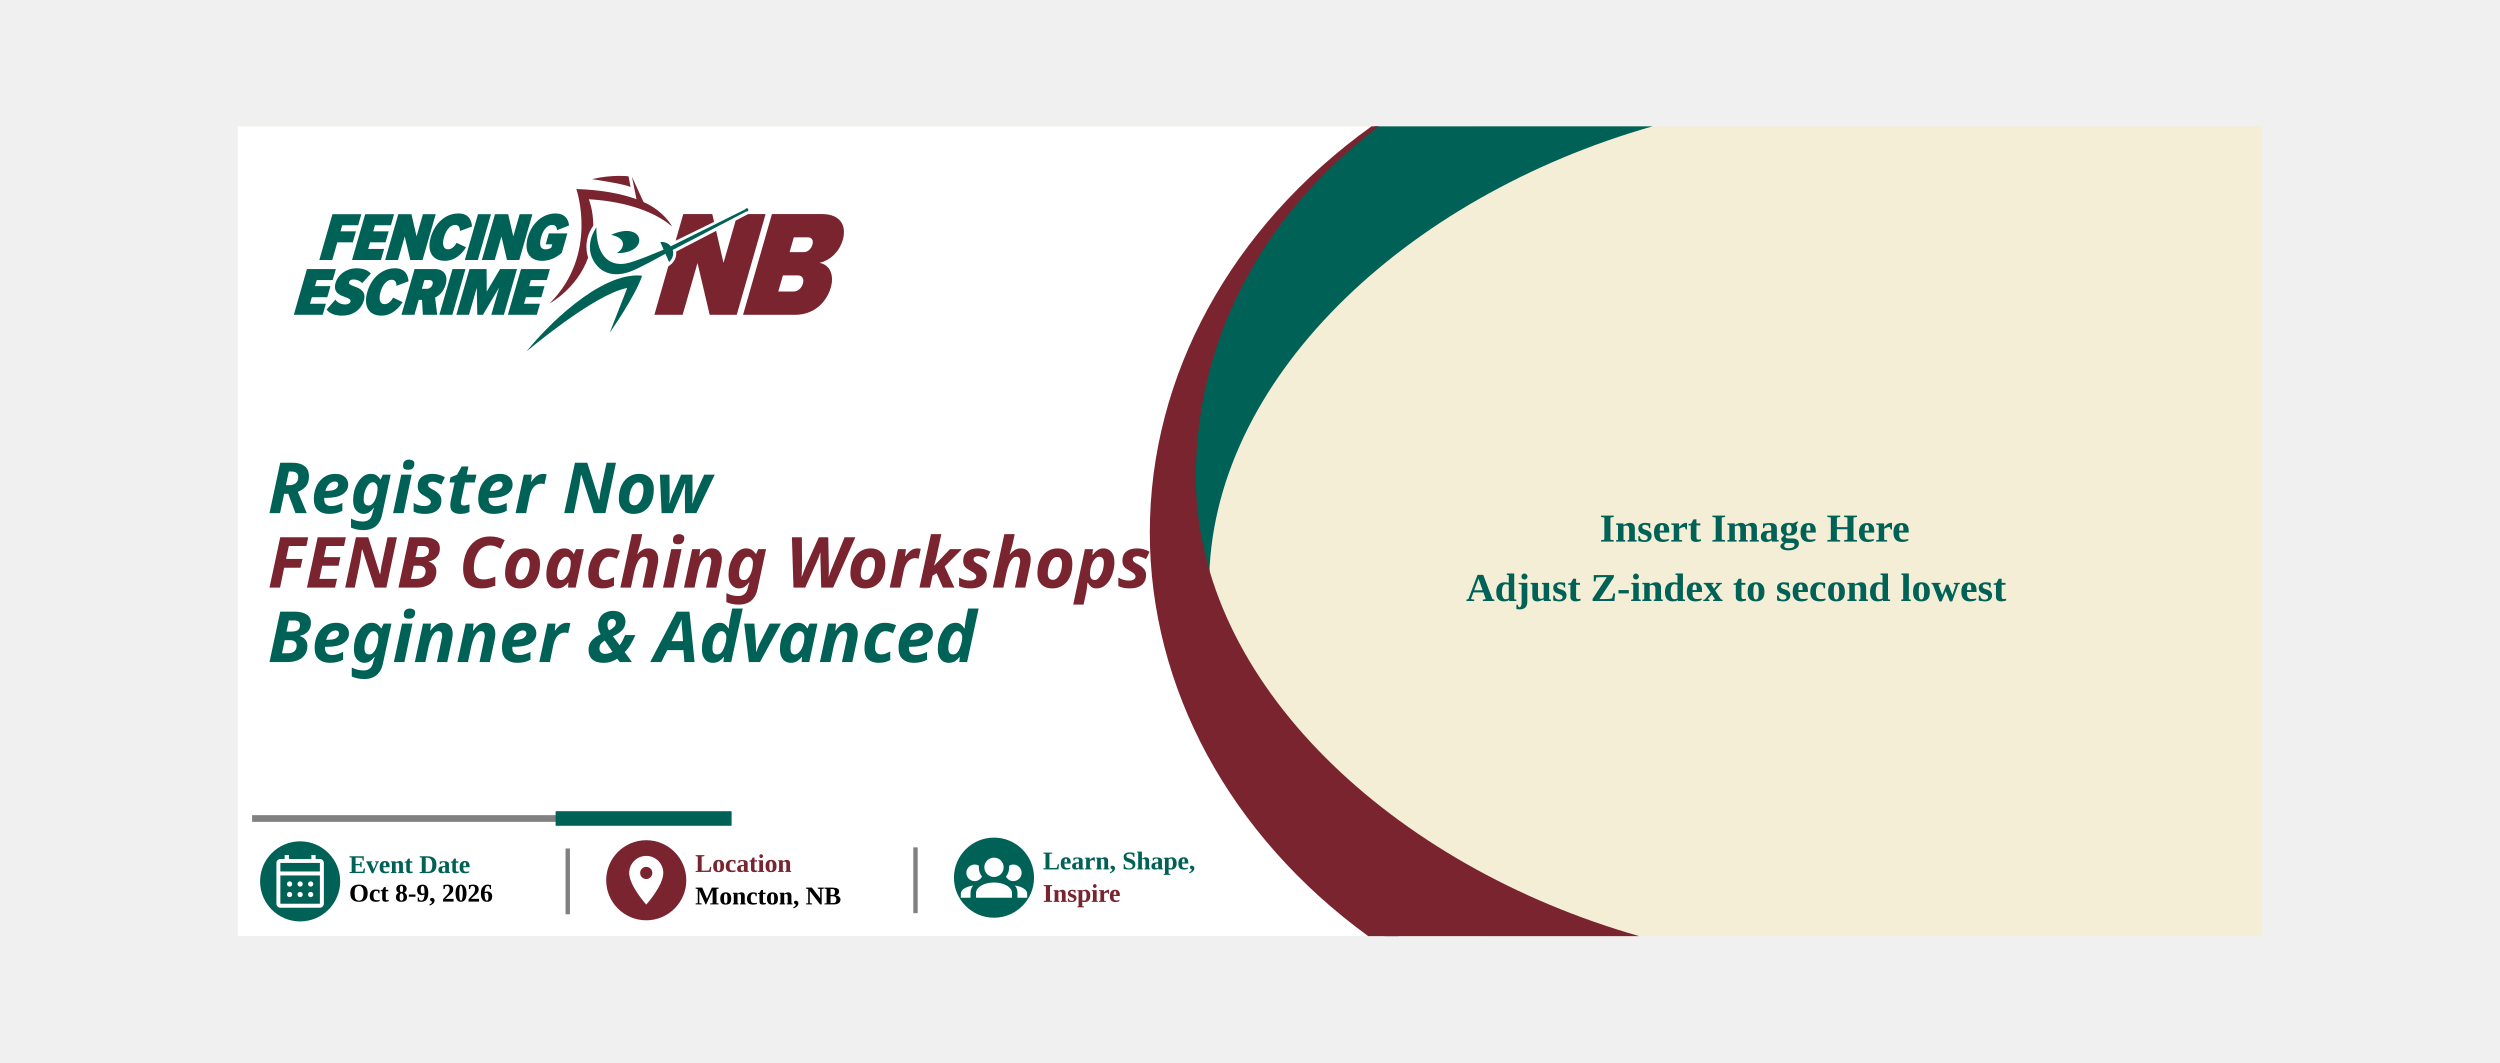
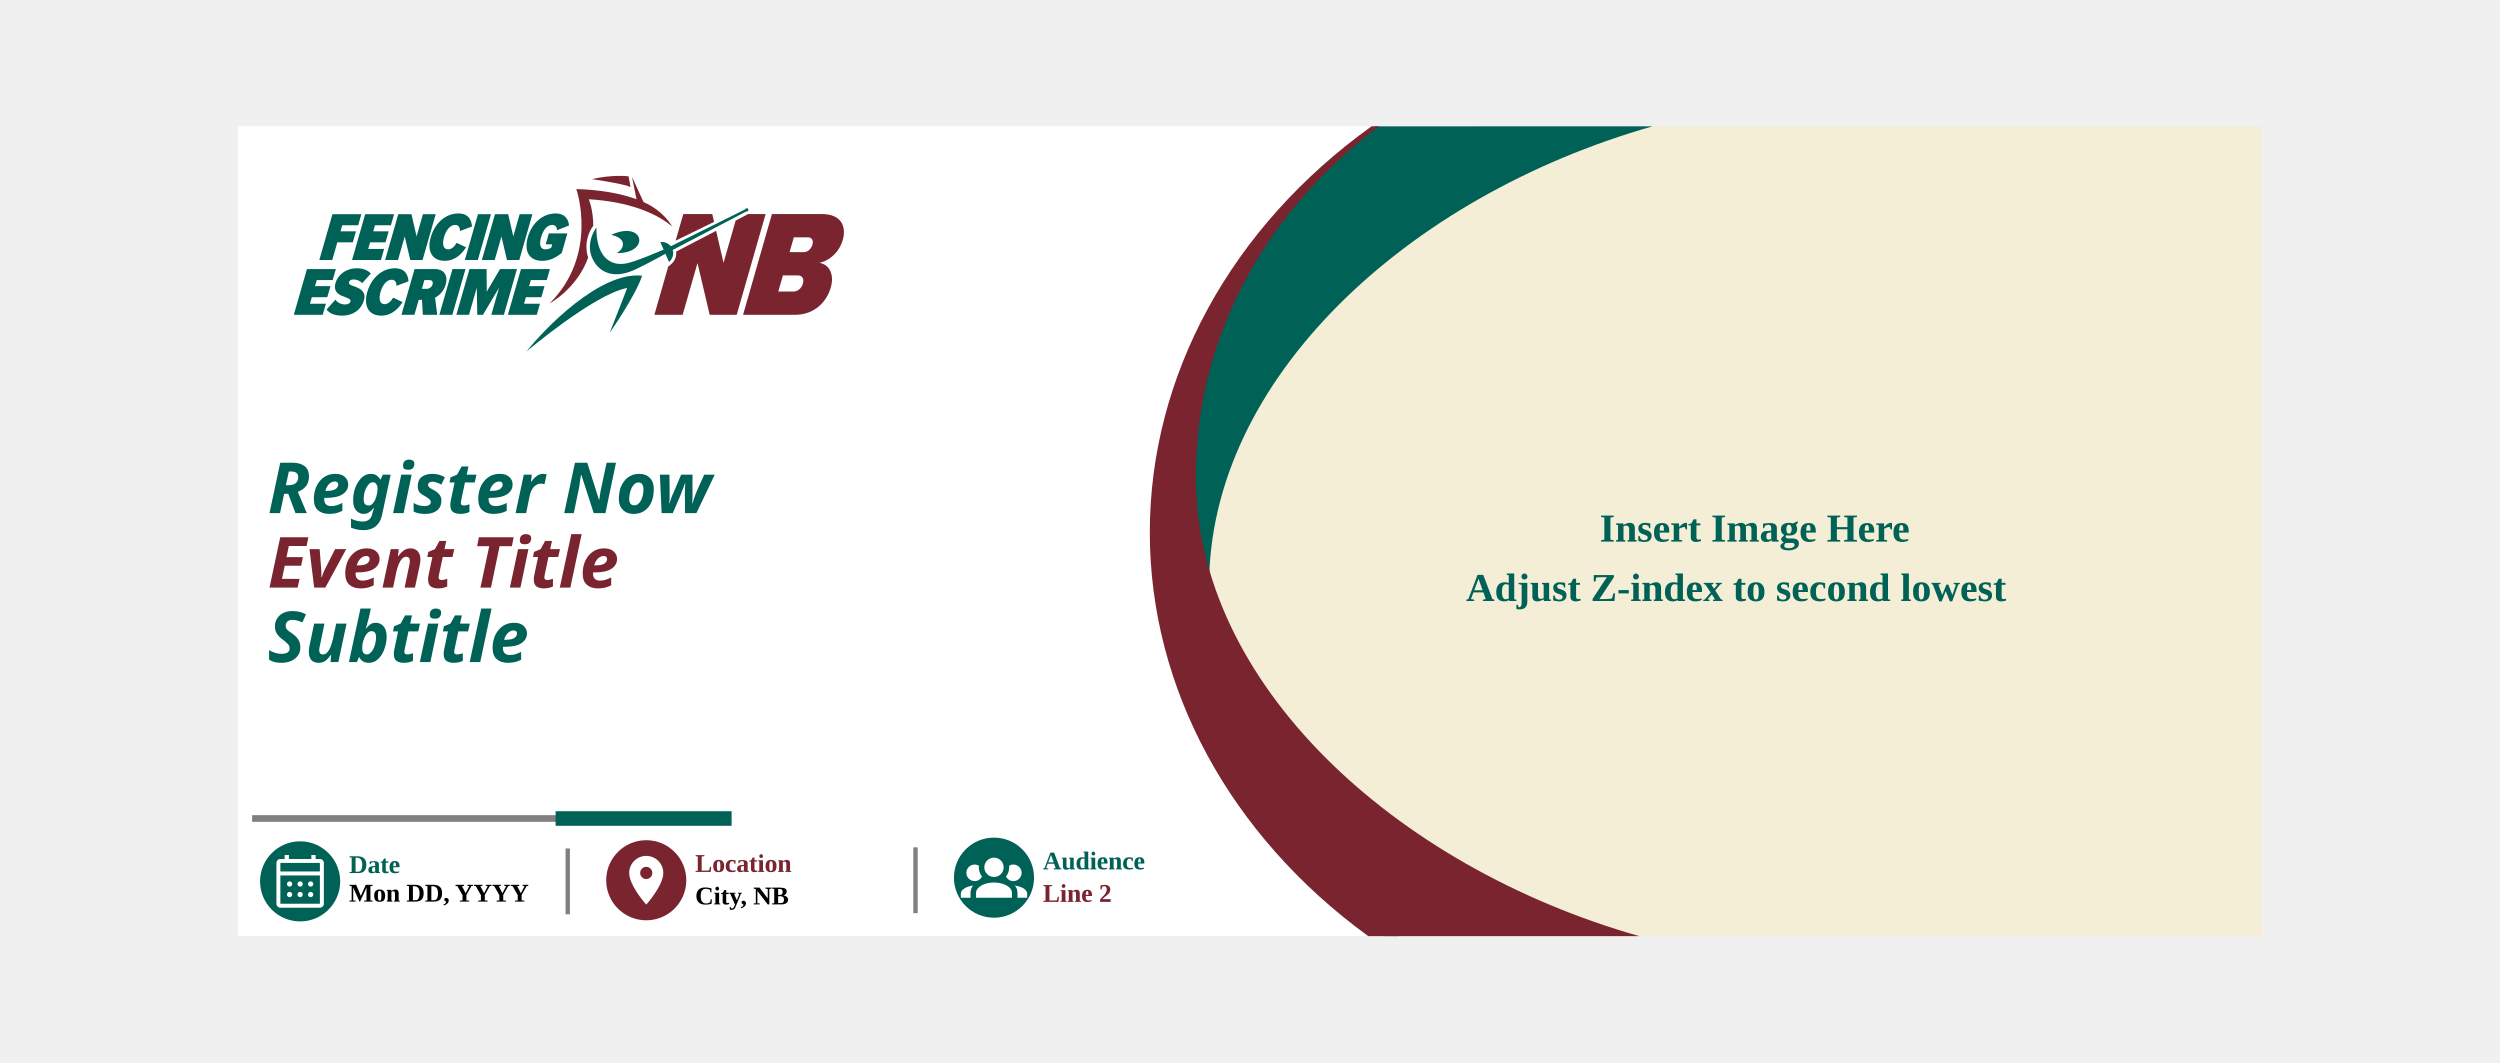
<svg xmlns="http://www.w3.org/2000/svg" width="200mm" height="85mm" viewBox="0 0 200 85" version="1.1" id="svg1" xml:space="preserve">
  <defs id="defs1" />
  <g id="layer1" transform="translate(-29.03798,-117.6692)">
    <g id="g3">
      <rect style="fill:#f4eed7;stroke-width:0.034" id="rect1-0" width="161.952" height="64.781" x="48.062" y="127.78" />
      <text xml:space="preserve" style="font-size:3.175px;writing-mode:lr-tb;direction:ltr;fill:#006156;fill-opacity:1;stroke-width:0.309" x="157.012" y="160.996" id="text2">
        <tspan id="tspan2" style="font-weight:bold;stroke-width:0.309" x="157.012" y="160.996">Insert Image Here</tspan>
      </text>
      <text xml:space="preserve" style="font-size:3.175px;writing-mode:lr-tb;direction:ltr;fill:#006156;fill-opacity:1;stroke-width:0.309" x="146.322" y="165.75" id="text2-9">
        <tspan id="tspan2-9" style="font-weight:bold;stroke-width:0.309" x="146.322" y="165.75">Adjust Z-index to second lowest</tspan>
      </text>
    </g>
    <g id="g2">
      <path id="path11-6" style="fill:#ffffff;stroke-width:0.034" d="M 147.357,127.778 H 48.062 v 64.781 h 99.705 c -12.491,-8.147 -24.045,-20.801 -24.045,-33.268 0.014,-1.246 0.1,-2.49 0.257,-3.73 1.219,-11.024 12.401,-20.462 23.378,-27.782 z" />
      <g id="g1" transform="matrix(1.207814,0,0,1.207814,12.0585,-96.97704)">
        <g id="g11-0" transform="matrix(0.08580197,0,0,0.08580197,28.23618,185.1351)">
          <path class="st0" d="M 61.57,156.55 71.71,121.2 h 22.32 l -2.45,8.53 h -12.3 l -1.34,4.66 h 11.93 l -2.45,8.53 H 75.49 l -1.46,5.09 h 12.3 l -2.45,8.53 H 61.56 Z" id="path1-4" style="fill:#006156" />
          <path class="st0" d="m 93.69,144.84 c 1.48,2.23 4.29,3.71 7.63,3.71 1.91,0 3.58,-0.85 3.96,-2.17 0.44,-1.54 -0.91,-2.38 -3.46,-3.29 -4.13,-1.48 -10.28,-3.34 -8.01,-11.24 1.66,-5.78 7.67,-11.24 16.37,-11.24 4.66,0 8.49,1.43 10.86,4.08 l -6.69,7.42 c -1.77,-1.96 -4.37,-2.86 -6.65,-2.86 -2.28,0 -3.19,0.95 -3.49,2.01 -0.43,1.48 0.9,2.23 3.59,3.18 4.13,1.48 9.99,3.6 7.88,10.97 -2.07,7.21 -8.46,11.77 -16.68,11.77 -6.1,0 -9.83,-1.75 -12.16,-4.72 l 6.85,-7.63 z" id="path2-0" style="fill:#006156" />
          <path class="st0" d="m 118.29,138.9 c 3.12,-10.87 11.5,-18.29 21.3,-18.29 8.27,0 10.13,5.51 10.52,10.07 l -9.32,3.5 c 0.1,-2.76 -1.09,-4.72 -3.74,-4.72 -3.71,0 -6.96,3.92 -8.54,9.43 -1.58,5.51 -0.58,9.43 3.13,9.43 2.7,0 5.16,-2.28 6.59,-5.04 l 7.28,3.45 c -2.83,4.51 -8.03,10.44 -16.4,10.44 -9.81,0 -13.92,-7.47 -10.82,-18.29 z" id="path3-9" style="fill:#006156" />
          <path class="st0" d="m 161.18,156.55 -0.66,-11.56 h -2.54 l -3.31,11.56 h -10.02 l 10.14,-35.35 h 15.58 c 7.31,0 10.37,5.25 8.5,11.77 -1.7,5.94 -5.54,8.96 -8.25,10.28 l 1.64,13.3 z m 5.15,-26.82 h -3.98 l -1.93,6.73 h 3.98 c 1.8,0 3.65,-1.27 4.26,-3.39 0.61,-2.12 -0.53,-3.34 -2.33,-3.34 z" id="path4-2" style="fill:#006156" />
          <path class="st0" d="m 173.92,156.55 10.14,-35.35 h 10.02 l -10.14,35.35 z" id="path5-4" style="fill:#006156" />
          <path class="st0" d="m 214.02,156.55 6.02,-20.99 -12.49,20.99 h -4.35 l -0.39,-20.99 -6.02,20.99 h -9.75 l 10.14,-35.35 h 13.2 l 0.14,17.44 10.25,-17.44 h 13.09 l -10.14,35.35 z" id="path6-9" style="fill:#006156" />
          <path class="st0" d="m 226.82,156.55 10.14,-35.35 h 22.31 l -2.45,8.53 h -12.3 l -1.34,4.66 h 11.93 l -2.45,8.53 h -11.93 l -1.46,5.09 h 12.3 l -2.45,8.53 h -22.31 z" id="path7-2" style="fill:#006156" />
          <path class="st0" d="M 81.25,114.23 91.39,78.88 h 22.31 l -2.45,8.53 h -12.3 l -1.34,4.66 h 11.93 l -2.45,8.53 H 95.16 l -3.91,13.62 H 81.23 Z" id="path8-9" style="fill:#006156" />
          <path class="st0" d="m 106.52,114.23 10.14,-35.35 h 22.31 l -2.45,8.53 h -12.3 l -1.34,4.66 h 11.93 l -2.45,8.53 h -11.93 l -1.46,5.09 h 12.3 l -2.45,8.53 h -22.31 z" id="path9-1" style="fill:#006156" />
          <path class="st0" d="m 151.46,114.23 -4.27,-18.18 -5.21,18.18 h -9.91 l 10.14,-35.35 h 10.18 l 3.94,17.12 4.91,-17.12 h 9.86 l -10.14,35.35 h -9.49 z" id="path10-0" style="fill:#006156" />
          <path class="st0" d="m 167.3,96.58 c 3.12,-10.87 11.5,-18.29 21.3,-18.29 8.27,0 10.13,5.51 10.52,10.07 l -9.32,3.5 c 0.1,-2.76 -1.09,-4.72 -3.74,-4.72 -3.71,0 -6.96,3.92 -8.54,9.43 -1.58,5.51 -0.58,9.43 3.13,9.43 2.7,0 5.16,-2.28 6.59,-5.04 l 7.28,3.45 c -2.83,4.51 -8.03,10.44 -16.4,10.44 -9.81,0 -13.92,-7.47 -10.82,-18.29 z" id="path11-7-9" style="fill:#006156" />
          <path class="st0" d="m 193.6,114.23 10.14,-35.35 h 10.02 l -10.14,35.35 z" id="path12-3" style="fill:#006156" />
          <path class="st0" d="m 226.12,114.23 -4.27,-18.18 -5.21,18.18 h -9.91 l 10.14,-35.35 h 10.18 L 230.99,96 235.9,78.88 h 9.86 l -10.14,35.35 h -9.49 z" id="path13-0" style="fill:#006156" />
          <path class="st0" d="m 263.7,78.29 c 6.94,0 9.9,4.29 10.33,9.28 l -9.26,3.66 c -0.1,-2.23 -1.16,-4.08 -3.6,-4.08 -3.45,0 -6.81,2.86 -8.7,9.43 -1.87,6.52 -0.16,9.43 3.28,9.43 1.75,0 3.32,-0.48 4.57,-1.32 l 0.73,-2.54 h -5.04 l 2.43,-8.48 h 14.31 l -4.32,15.05 c -4.47,3.76 -9.34,6.15 -15.23,6.15 -9.81,0 -14.14,-7.26 -10.98,-18.29 3.19,-11.13 11.71,-18.29 21.46,-18.29 z" id="path14-0" style="fill:#006156" />
          <path id="path64-3" class="st0" d="m 318.93,135.82 c 0,0 -5.7,14.81 -13.5,34.53 0,0 20.18,-28.73 25,-44.02 -32.73,-3.47 -75.78,41.47 -89.22,58.5 0,0 52.38,-44.37 77.72,-49.01 z" style="fill:#006156" />
          <path class="st0" d="m 306.57,94.78 c 3.62,0.85 9.09,2.74 9.07,7.31 -0.01,2.83 -2.2,5.38 -4.6,6.65 0,0 1.06,0.19 2.01,0.14 23.43,-1.03 18.62,-25.34 -6.48,-14.11 z" id="path15-0" style="fill:#006156" />
          <path class="st1" d="m 408.36,156.55 22.3,-77.79 h 38.6 c 15.63,0 18.83,10.38 16.12,19.83 -2.78,9.68 -10.1,16.09 -18.06,17.84 7.8,1.28 11.62,9.1 8.78,19.01 -3.14,10.96 -12.47,21.11 -27.74,21.11 z m 35.92,-48.39 h 10.96 c 3.03,0 5.72,-2.45 6.69,-5.83 0.9,-3.15 -0.38,-5.6 -3.41,-5.6 h -10.96 z m -8.73,30.43 h 11.55 c 3.5,0 6.45,-2.57 7.49,-6.18 1,-3.5 -0.41,-6.3 -3.91,-6.3 h -11.55 z" id="path16-1" style="fill:#79242f" />
          <polygon class="st1" points="384.6,78.77 362.21,78.77 356.33,99.29 385.99,84.79 " id="polygon16-9" style="fill:#79242f" />
          <path class="st1" d="m 319.94,49.61 c 0,0 -12.41,-1.56 -28.32,2.21 0,0 23.65,3.34 29.9,6.01 l -1.58,-8.23 z" id="path17-8" style="fill:#79242f" />
          <path class="st1" d="m 292.76,87.7 c -0.11,-12.53 -3.47,-20.38 -3.47,-20.38 31.31,1.88 52.54,10.97 64.34,21.08 0,0 -5.94,-11.76 -22.11,-18.94 l -8.9,-19.42 3.49,17.26 c -11.95,-4.33 -27.4,-7.27 -46.45,-7.85 0,0 17.51,50.47 -20.69,88.34 0,0 21.19,-11.27 29.82,-35.45 0,0 -4.85,-12.29 3.98,-24.65 z" id="path18-6" style="fill:#79242f" />
          <path class="st1" d="m 402.63,83.83 -9.35,32.6 -5.7,-24.74 -30.86,16.03 c 0.03,0.24 0.05,0.48 0.06,0.73 0.16,3.44 -1.27,6.86 -4.04,9.12 l -2.16,1.77 -10.67,37.21 h 21.81 l 11.47,-40 9.41,40 h 20.87 l 22.3,-77.79 h -13.54 l -9.6,5.06 z" id="path19-9" style="fill:#79242f" />
          <path class="st0" d="m 411.19,74.27 c -0.56,0 -1.02,0.37 -1.2,0.87 l -57.42,28.49 c -1.91,-2.43 -5,-3.66 -8.06,-3.23 l 2.54,5.79 c -3.03,1.31 -21.94,9.45 -29.03,10.72 -14.14,2.55 -23.15,-7.73 -22.87,-27.92 -4.65,6.84 -6.75,15.48 -3.41,23.31 4.31,10.11 14.2,16.32 29.39,10.93 6.67,-2.37 24.24,-12.1 27.33,-13.82 l 2.77,6.31 c 2.69,-2.2 3.85,-5.85 2.81,-9.25 l 56.8,-29.73 c 0.11,0.03 0.21,0.07 0.33,0.07 0.71,0 1.28,-0.57 1.28,-1.28 0,-0.71 -0.57,-1.28 -1.28,-1.28 z" id="path20-0" style="fill:#006156" />
        </g>
      </g>
      <path style="fill:#006156;fill-opacity:1;stroke-width:0.034" d="m 139.814,192.559 c -11.244,-8.071 -17.733,-19.959 -17.733,-32.485 0,-12.424 5.855,-24.225 16.942,-32.296 h 22.209 c -19.704,5.615 -35.466,20.29 -35.466,36.719 -1.4e-4,10.577 5.472,20.702 15.166,28.062 z" id="rect1-8-2" />
      <path style="fill:#79242f;fill-opacity:1;stroke-width:0.034" d="m 138.756,127.778 c -11.244,8.071 -17.733,19.959 -17.733,32.485 0,12.424 6.384,24.225 17.471,32.296 h 21.68 c -19.704,-5.615 -35.466,-20.29 -35.466,-36.719 -1.4e-4,-10.577 4.943,-20.702 14.637,-28.062 z" id="rect1-8" />
    </g>
    <text xml:space="preserve" style="font-size:5.644px;writing-mode:lr-tb;direction:ltr;fill:#006156;fill-opacity:1;stroke-width:0.309" x="50.456" y="158.721" id="text3">
      <tspan style="font-style:italic;font-variant:normal;font-weight:900;font-stretch:condensed;font-size:5.644px;font-family:'Proxima Nova Condensed';-inkscape-font-specification:'Proxima Nova Condensed, Heavy Italic Condensed';font-variant-ligatures:normal;font-variant-caps:normal;font-variant-numeric:normal;font-variant-east-asian:normal;stroke-width:0.309" x="50.456" y="158.721" id="tspan4">Register Now</tspan>
    </text>
    <text xml:space="preserve" style="font-size:5.644px;writing-mode:lr-tb;direction:ltr;fill:#006156;fill-opacity:1;stroke-width:0.309" x="50.456" y="170.634" id="text3-0">
-       <tspan style="font-style:italic;font-variant:normal;font-weight:900;font-stretch:condensed;font-size:5.644px;font-family:'Proxima Nova Condensed';-inkscape-font-specification:'Proxima Nova Condensed, Heavy Italic Condensed';font-variant-ligatures:normal;font-variant-caps:normal;font-variant-numeric:normal;font-variant-east-asian:normal;stroke-width:0.309" x="50.456" y="170.634" id="tspan4-8">Beginner &amp; Advanced</tspan>
+       <tspan style="font-style:italic;font-variant:normal;font-weight:900;font-stretch:condensed;font-size:5.644px;font-family:'Proxima Nova Condensed';-inkscape-font-specification:'Proxima Nova Condensed, Heavy Italic Condensed';font-variant-ligatures:normal;font-variant-caps:normal;font-variant-numeric:normal;font-variant-east-asian:normal;stroke-width:0.309" x="50.456" y="170.634" id="tspan4-8">Subtitle</tspan>
    </text>
    <text xml:space="preserve" style="font-size:5.644px;writing-mode:lr-tb;direction:ltr;fill:#79242f;fill-opacity:1;stroke-width:0.309" x="50.456" y="164.677" id="text3-3">
-       <tspan style="font-style:italic;font-variant:normal;font-weight:900;font-stretch:condensed;font-size:5.644px;font-family:'Proxima Nova Condensed';-inkscape-font-specification:'Proxima Nova Condensed, Heavy Italic Condensed';font-variant-ligatures:normal;font-variant-caps:normal;font-variant-numeric:normal;font-variant-east-asian:normal;fill:#79242f;fill-opacity:1;stroke-width:0.309" x="50.456" y="164.677" dx="0 0 0 0 0 0 0 0 0 0 0 0 0 0 0 0 0 0 0 0 0 0" id="tspan4-3">FENB Coaching Workshops</tspan>
+       <tspan style="font-style:italic;font-variant:normal;font-weight:900;font-stretch:condensed;font-size:5.644px;font-family:'Proxima Nova Condensed';-inkscape-font-specification:'Proxima Nova Condensed, Heavy Italic Condensed';font-variant-ligatures:normal;font-variant-caps:normal;font-variant-numeric:normal;font-variant-east-asian:normal;fill:#79242f;fill-opacity:1;stroke-width:0.309" x="50.456" y="164.677" dx="0 0 0 0 0 0 0 0 0 0 0 0 0 0 0 0 0 0 0 0 0 0" id="tspan4-3">Event Title</tspan>
    </text>
    <rect style="fill:#808080;fill-opacity:1;stroke-width:0.205" id="rect5" width="30.737" height="0.535" x="49.207" y="182.882" />
    <rect style="fill:#006156;fill-opacity:1;stroke-width:0.205" id="rect5-2" width="14.078" height="1.166" x="73.488" y="182.566" />
    <rect style="fill:#808080;fill-opacity:1;stroke-width:0.069" id="rect5-3-6" width="0.35" height="5.265" x="102.102" y="185.457" />
    <g id="g7" transform="translate(27.68117,-8.567308)">
      <circle style="fill:#79242f;fill-opacity:1;stroke-width:0.138" id="path5" cx="53.056" cy="196.657" r="3.204" />
      <path d="m 53.056,196.559 a 0.487,0.487 0 0 1 -0.487,-0.487 0.487,0.487 0 0 1 0.487,-0.487 0.487,0.487 0 0 1 0.487,0.487 0.487,0.487 0 0 1 -0.487,0.487 m 0,-1.851 a 1.364,1.364 0 0 0 -1.364,1.364 c 0,1.023 1.364,2.533 1.364,2.533 0,0 1.364,-1.51 1.364,-2.533 a 1.364,1.364 0 0 0 -1.364,-1.364 z" id="path1" style="fill:#ffffff;stroke-width:0.195" />
    </g>
    <text xml:space="preserve" style="font-size:2.039px;writing-mode:lr-tb;direction:ltr;fill:#79242f;fill-opacity:1;stroke-width:0.112" x="84.656" y="187.427" id="text9-0">
      <tspan id="tspan9-0" style="font-weight:bold;fill:#79242f;fill-opacity:1;stroke-width:0.112" x="84.656" y="187.427">Location</tspan>
    </text>
    <text xml:space="preserve" style="font-size:2.039px;writing-mode:lr-tb;direction:ltr;fill:#000000;fill-opacity:1;stroke-width:0.112" x="84.656" y="190.026" id="text9-0-6">
-       <tspan id="tspan9-0-6" style="font-weight:bold;fill:#000000;fill-opacity:1;stroke-width:0.112" x="84.656" y="190.026">Moncton, NB</tspan>
+       <tspan id="tspan9-0-6" style="font-weight:bold;fill:#000000;fill-opacity:1;stroke-width:0.112" x="84.656" y="190.026">City, NB</tspan>
    </text>
    <g id="g9" transform="translate(2.611463,-0.296298)">
      <circle style="fill:#006156;fill-opacity:1;stroke-width:0.138" id="path5-1" cx="105.946" cy="188.179" r="3.204" />
      <path d="m 105.946,186.576 a 0.774,0.774 0 0 1 0.774,0.774 0.774,0.774 0 0 1 -0.774,0.774 0.774,0.774 0 0 1 -0.774,-0.774 0.774,0.774 0 0 1 0.774,-0.774 m -1.547,0.553 c 0.124,0 0.239,0.033 0.338,0.093 -0.033,0.316 0.06,0.63 0.25,0.875 -0.111,0.212 -0.332,0.358 -0.588,0.358 a 0.663,0.663 0 0 1 -0.663,-0.663 0.663,0.663 0 0 1 0.663,-0.663 m 3.095,0 a 0.663,0.663 0 0 1 0.663,0.663 0.663,0.663 0 0 1 -0.663,0.663 c -0.256,0 -0.477,-0.146 -0.588,-0.358 0.19,-0.245 0.283,-0.559 0.25,-0.875 0.1,-0.06 0.214,-0.093 0.338,-0.093 m -2.984,2.266 c 0,-0.458 0.643,-0.829 1.437,-0.829 0.794,0 1.437,0.371 1.437,0.829 v 0.387 h -2.874 v -0.387 m -1.216,0.387 v -0.332 c 0,-0.307 0.418,-0.566 0.984,-0.641 -0.13,0.15 -0.21,0.358 -0.21,0.586 v 0.387 h -0.774 m 5.305,0 h -0.774 v -0.387 c 0,-0.228 -0.08,-0.435 -0.21,-0.586 0.566,0.075 0.984,0.334 0.984,0.641 z" id="path1-64" style="fill:#ffffff;stroke-width:0.221" />
    </g>
    <text xml:space="preserve" style="font-size:2.039px;writing-mode:lr-tb;direction:ltr;fill:#006156;fill-opacity:1;stroke-width:0.112" x="112.476" y="187.22" id="text9-0-8">
-       <tspan id="tspan9-0-8" style="font-weight:bold;fill:#006156;fill-opacity:1;stroke-width:0.112" x="112.476" y="187.22">Learn, Shape,</tspan>
+       <tspan id="tspan9-0-8" style="font-weight:bold;fill:#006156;fill-opacity:1;stroke-width:0.112" x="112.476" y="187.22">Audience</tspan>
    </text>
    <text xml:space="preserve" style="font-size:2.039px;writing-mode:lr-tb;direction:ltr;fill:#79242f;fill-opacity:1;stroke-width:0.112" x="112.476" y="189.819" id="text9-0-6-9">
-       <tspan id="tspan9-0-6-9" style="font-weight:bold;fill:#79242f;fill-opacity:1;stroke-width:0.112" x="112.476" y="189.819">Inspire</tspan>
+       <tspan id="tspan9-0-6-9" style="font-weight:bold;fill:#79242f;fill-opacity:1;stroke-width:0.112" x="112.476" y="189.819">Line 2</tspan>
    </text>
    <rect style="fill:#808080;fill-opacity:1;stroke-width:0.069" id="rect5-3" width="0.35" height="5.265" x="74.282" y="185.546" />
    <g id="g8">
      <circle style="fill:#006156;fill-opacity:1;stroke-width:0.138" id="path5-3" cx="53.048" cy="188.179" r="3.204" />
      <path d="m 51.467,190.286 q -0.126,0 -0.221,-0.095 -0.095,-0.095 -0.095,-0.221 v -3.267 q 0,-0.126 0.095,-0.221 0.095,-0.095 0.221,-0.095 h 0.343 v -0.316 h 0.343 v 0.316 h 1.792 v -0.316 h 0.343 v 0.316 h 0.343 q 0.126,0 0.221,0.095 0.095,0.095 0.095,0.221 v 3.267 q 0,0.126 -0.095,0.221 -0.095,0.095 -0.221,0.095 z m 0,-0.316 h 3.162 v -2.266 h -3.162 z m 0,-2.582 h 3.162 v -0.685 h -3.162 z m 0,0 v -0.685 z m 1.581,1.212 q -0.09,0 -0.15,-0.061 -0.061,-0.061 -0.061,-0.15 0,-0.09 0.061,-0.15 0.061,-0.061 0.15,-0.061 0.09,0 0.15,0.061 0.061,0.061 0.061,0.15 0,0.09 -0.061,0.15 -0.061,0.061 -0.15,0.061 z m -0.993,-0.061 q -0.061,-0.061 -0.061,-0.15 0,-0.09 0.061,-0.15 0.061,-0.061 0.15,-0.061 0.09,0 0.15,0.061 0.061,0.061 0.061,0.15 0,0.09 -0.061,0.15 -0.061,0.061 -0.15,0.061 -0.09,0 -0.15,-0.061 z m 1.836,0.061 q -0.09,0 -0.15,-0.061 -0.061,-0.061 -0.061,-0.15 0,-0.09 0.061,-0.15 0.061,-0.061 0.15,-0.061 0.09,0 0.15,0.061 0.061,0.061 0.061,0.15 0,0.09 -0.061,0.15 -0.061,0.061 -0.15,0.061 z m -0.843,0.843 q -0.09,0 -0.15,-0.061 -0.061,-0.061 -0.061,-0.15 0,-0.09 0.061,-0.15 0.061,-0.061 0.15,-0.061 0.09,0 0.15,0.061 0.061,0.061 0.061,0.15 0,0.09 -0.061,0.15 -0.061,0.061 -0.15,0.061 z m -0.993,-0.061 q -0.061,-0.061 -0.061,-0.15 0,-0.09 0.061,-0.15 0.061,-0.061 0.15,-0.061 0.09,0 0.15,0.061 0.061,0.061 0.061,0.15 0,0.09 -0.061,0.15 -0.061,0.061 -0.15,0.061 -0.09,0 -0.15,-0.061 z m 1.836,0.061 q -0.09,0 -0.15,-0.061 -0.061,-0.061 -0.061,-0.15 0,-0.09 0.061,-0.15 0.061,-0.061 0.15,-0.061 0.09,0 0.15,0.061 0.061,0.061 0.061,0.15 0,0.09 -0.061,0.15 -0.061,0.061 -0.15,0.061 z" id="path1-42" style="fill:#ffffff;stroke-width:0.005" />
    </g>
    <text xml:space="preserve" style="font-size:2.039px;writing-mode:lr-tb;direction:ltr;fill:#006156;fill-opacity:1;stroke-width:0.112" x="56.967" y="187.516" id="text9">
-       <tspan id="tspan9" style="font-weight:bold;fill:#006156;fill-opacity:1;stroke-width:0.112" x="56.967" y="187.516">Event Date</tspan>
+       <tspan id="tspan9" style="font-weight:bold;fill:#006156;fill-opacity:1;stroke-width:0.112" x="56.967" y="187.516">Date</tspan>
    </text>
    <text xml:space="preserve" style="font-size:2.039px;writing-mode:lr-tb;direction:ltr;fill:#000000;fill-opacity:1;stroke-width:0.112" x="56.967" y="189.796" id="text9-0-6-8">
-       <tspan id="tspan9-0-6-7" style="font-weight:bold;fill:#000000;fill-opacity:1;stroke-width:0.112" x="56.967" y="189.796">Oct 8-9, 2026</tspan>
+       <tspan id="tspan9-0-6-7" style="font-weight:bold;fill:#000000;fill-opacity:1;stroke-width:0.112" x="56.967" y="189.796">Mon DD, YYYY</tspan>
    </text>
  </g>
</svg>
